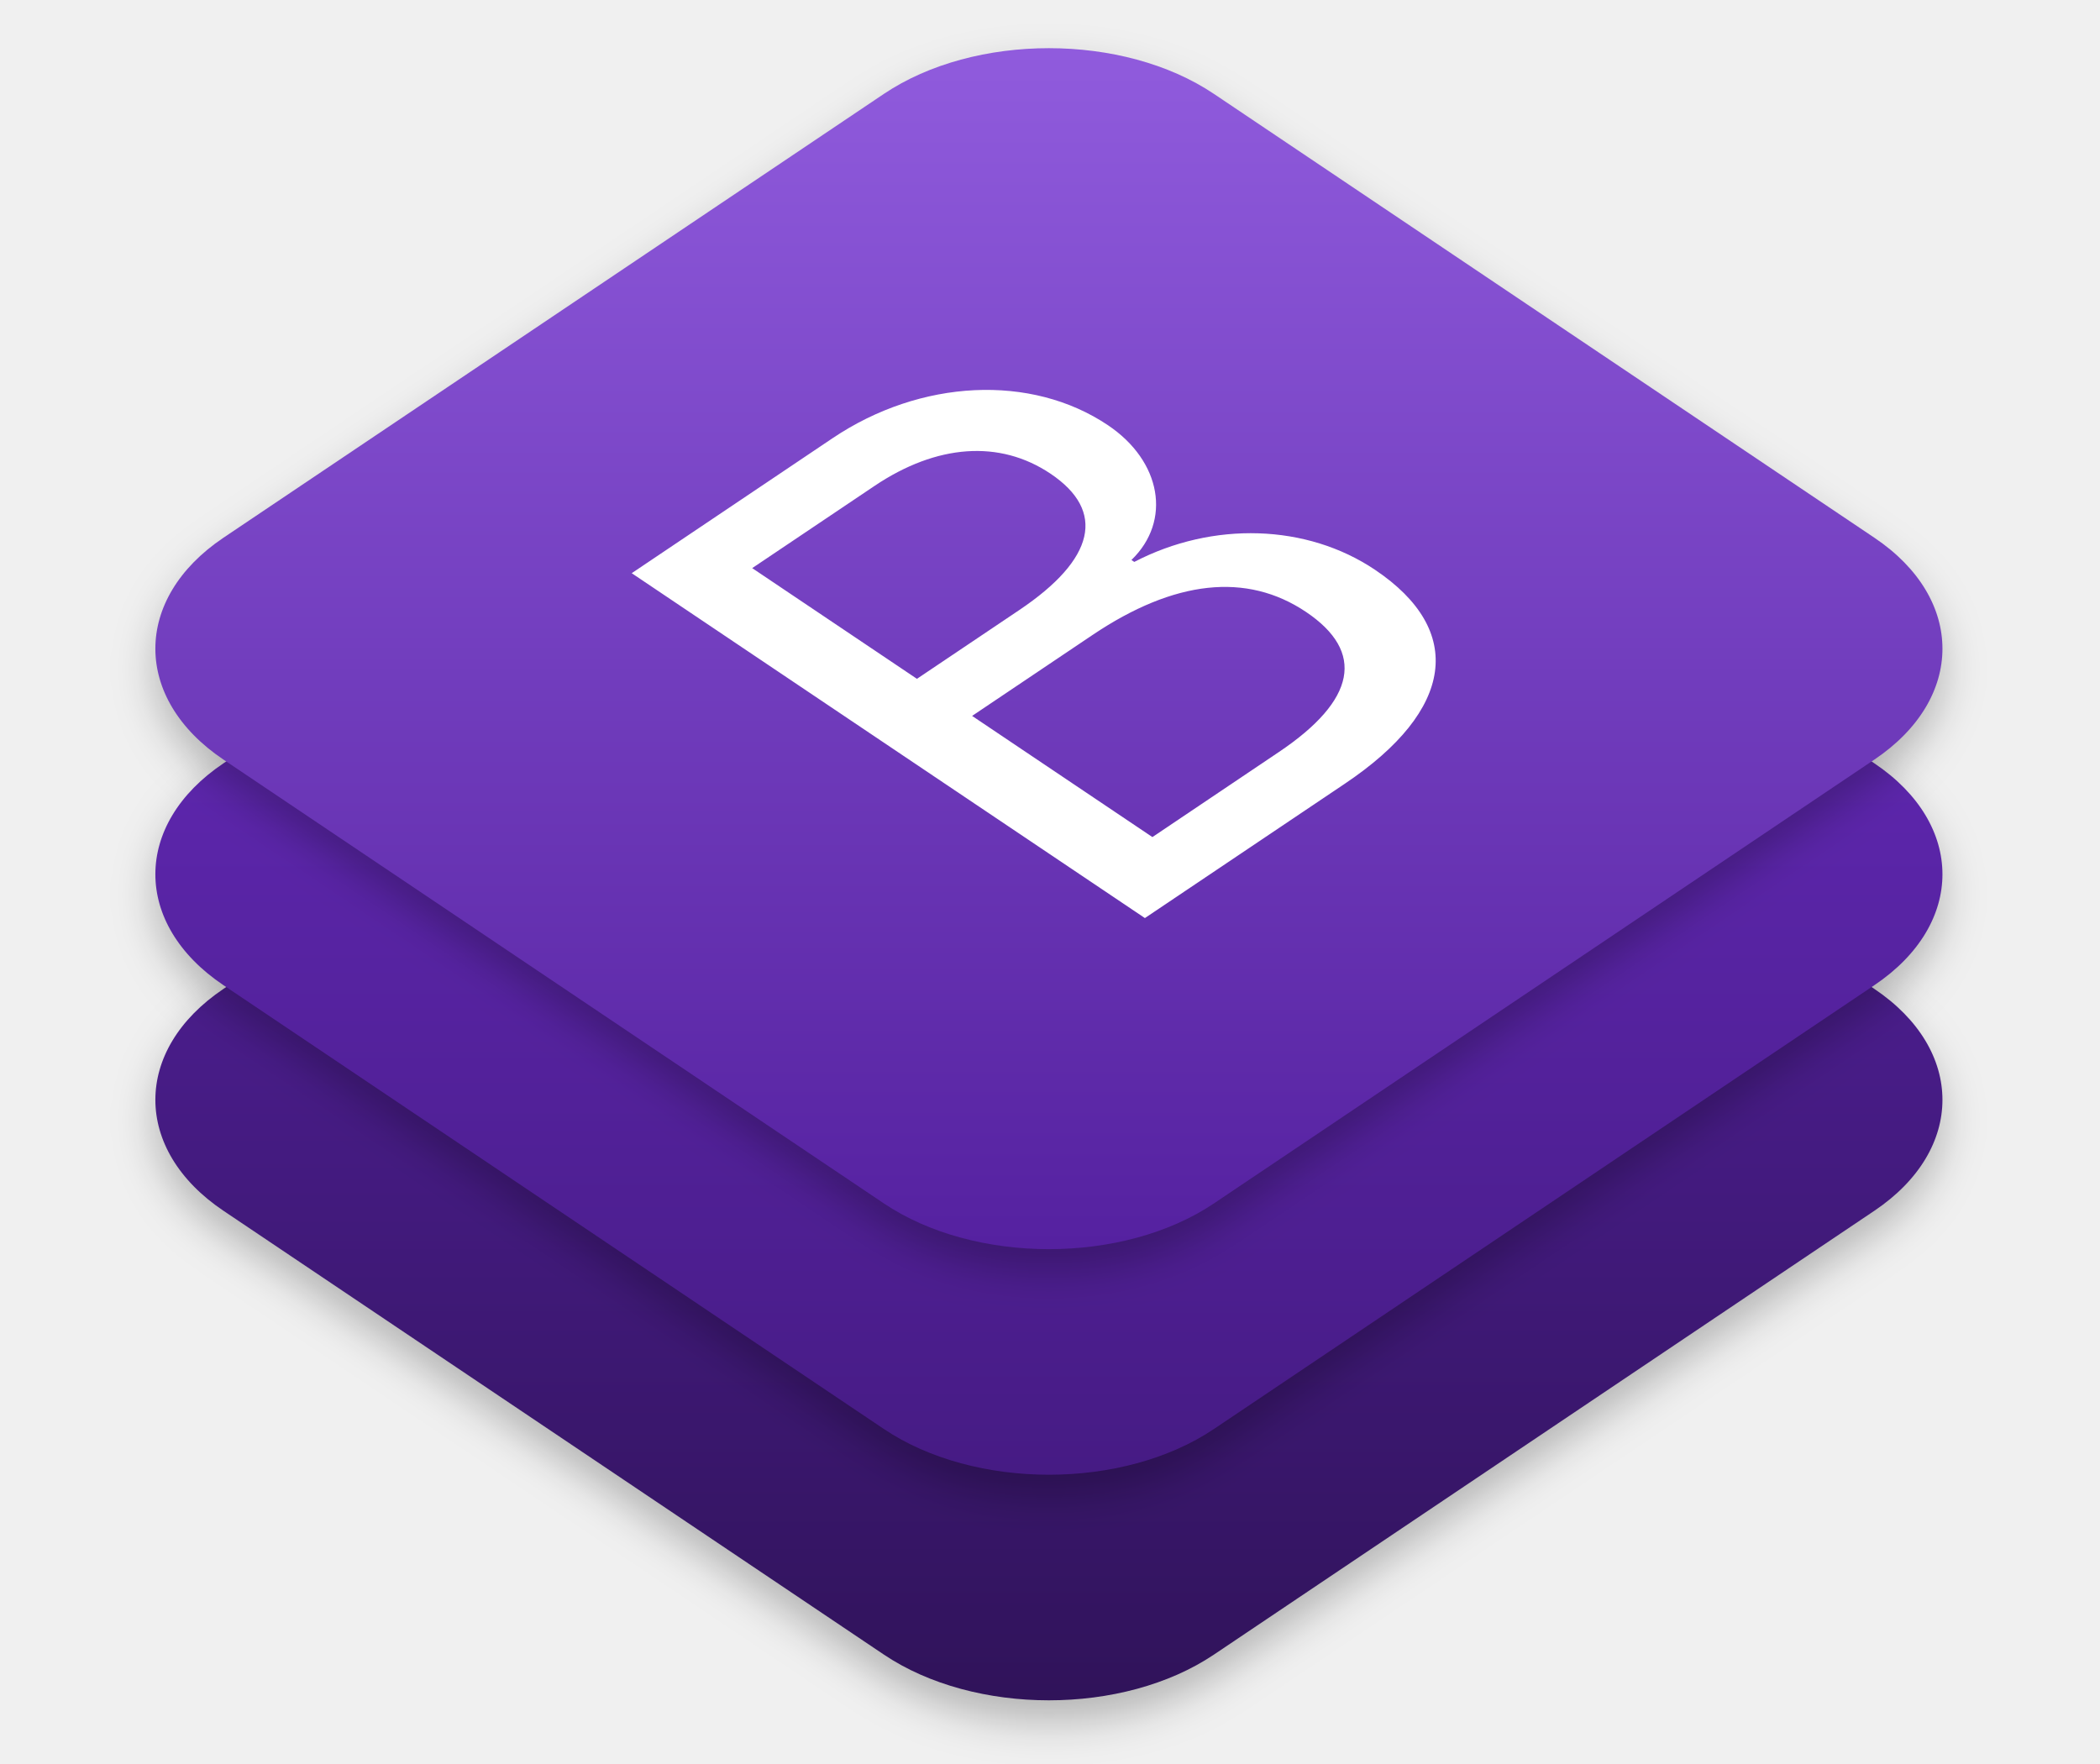
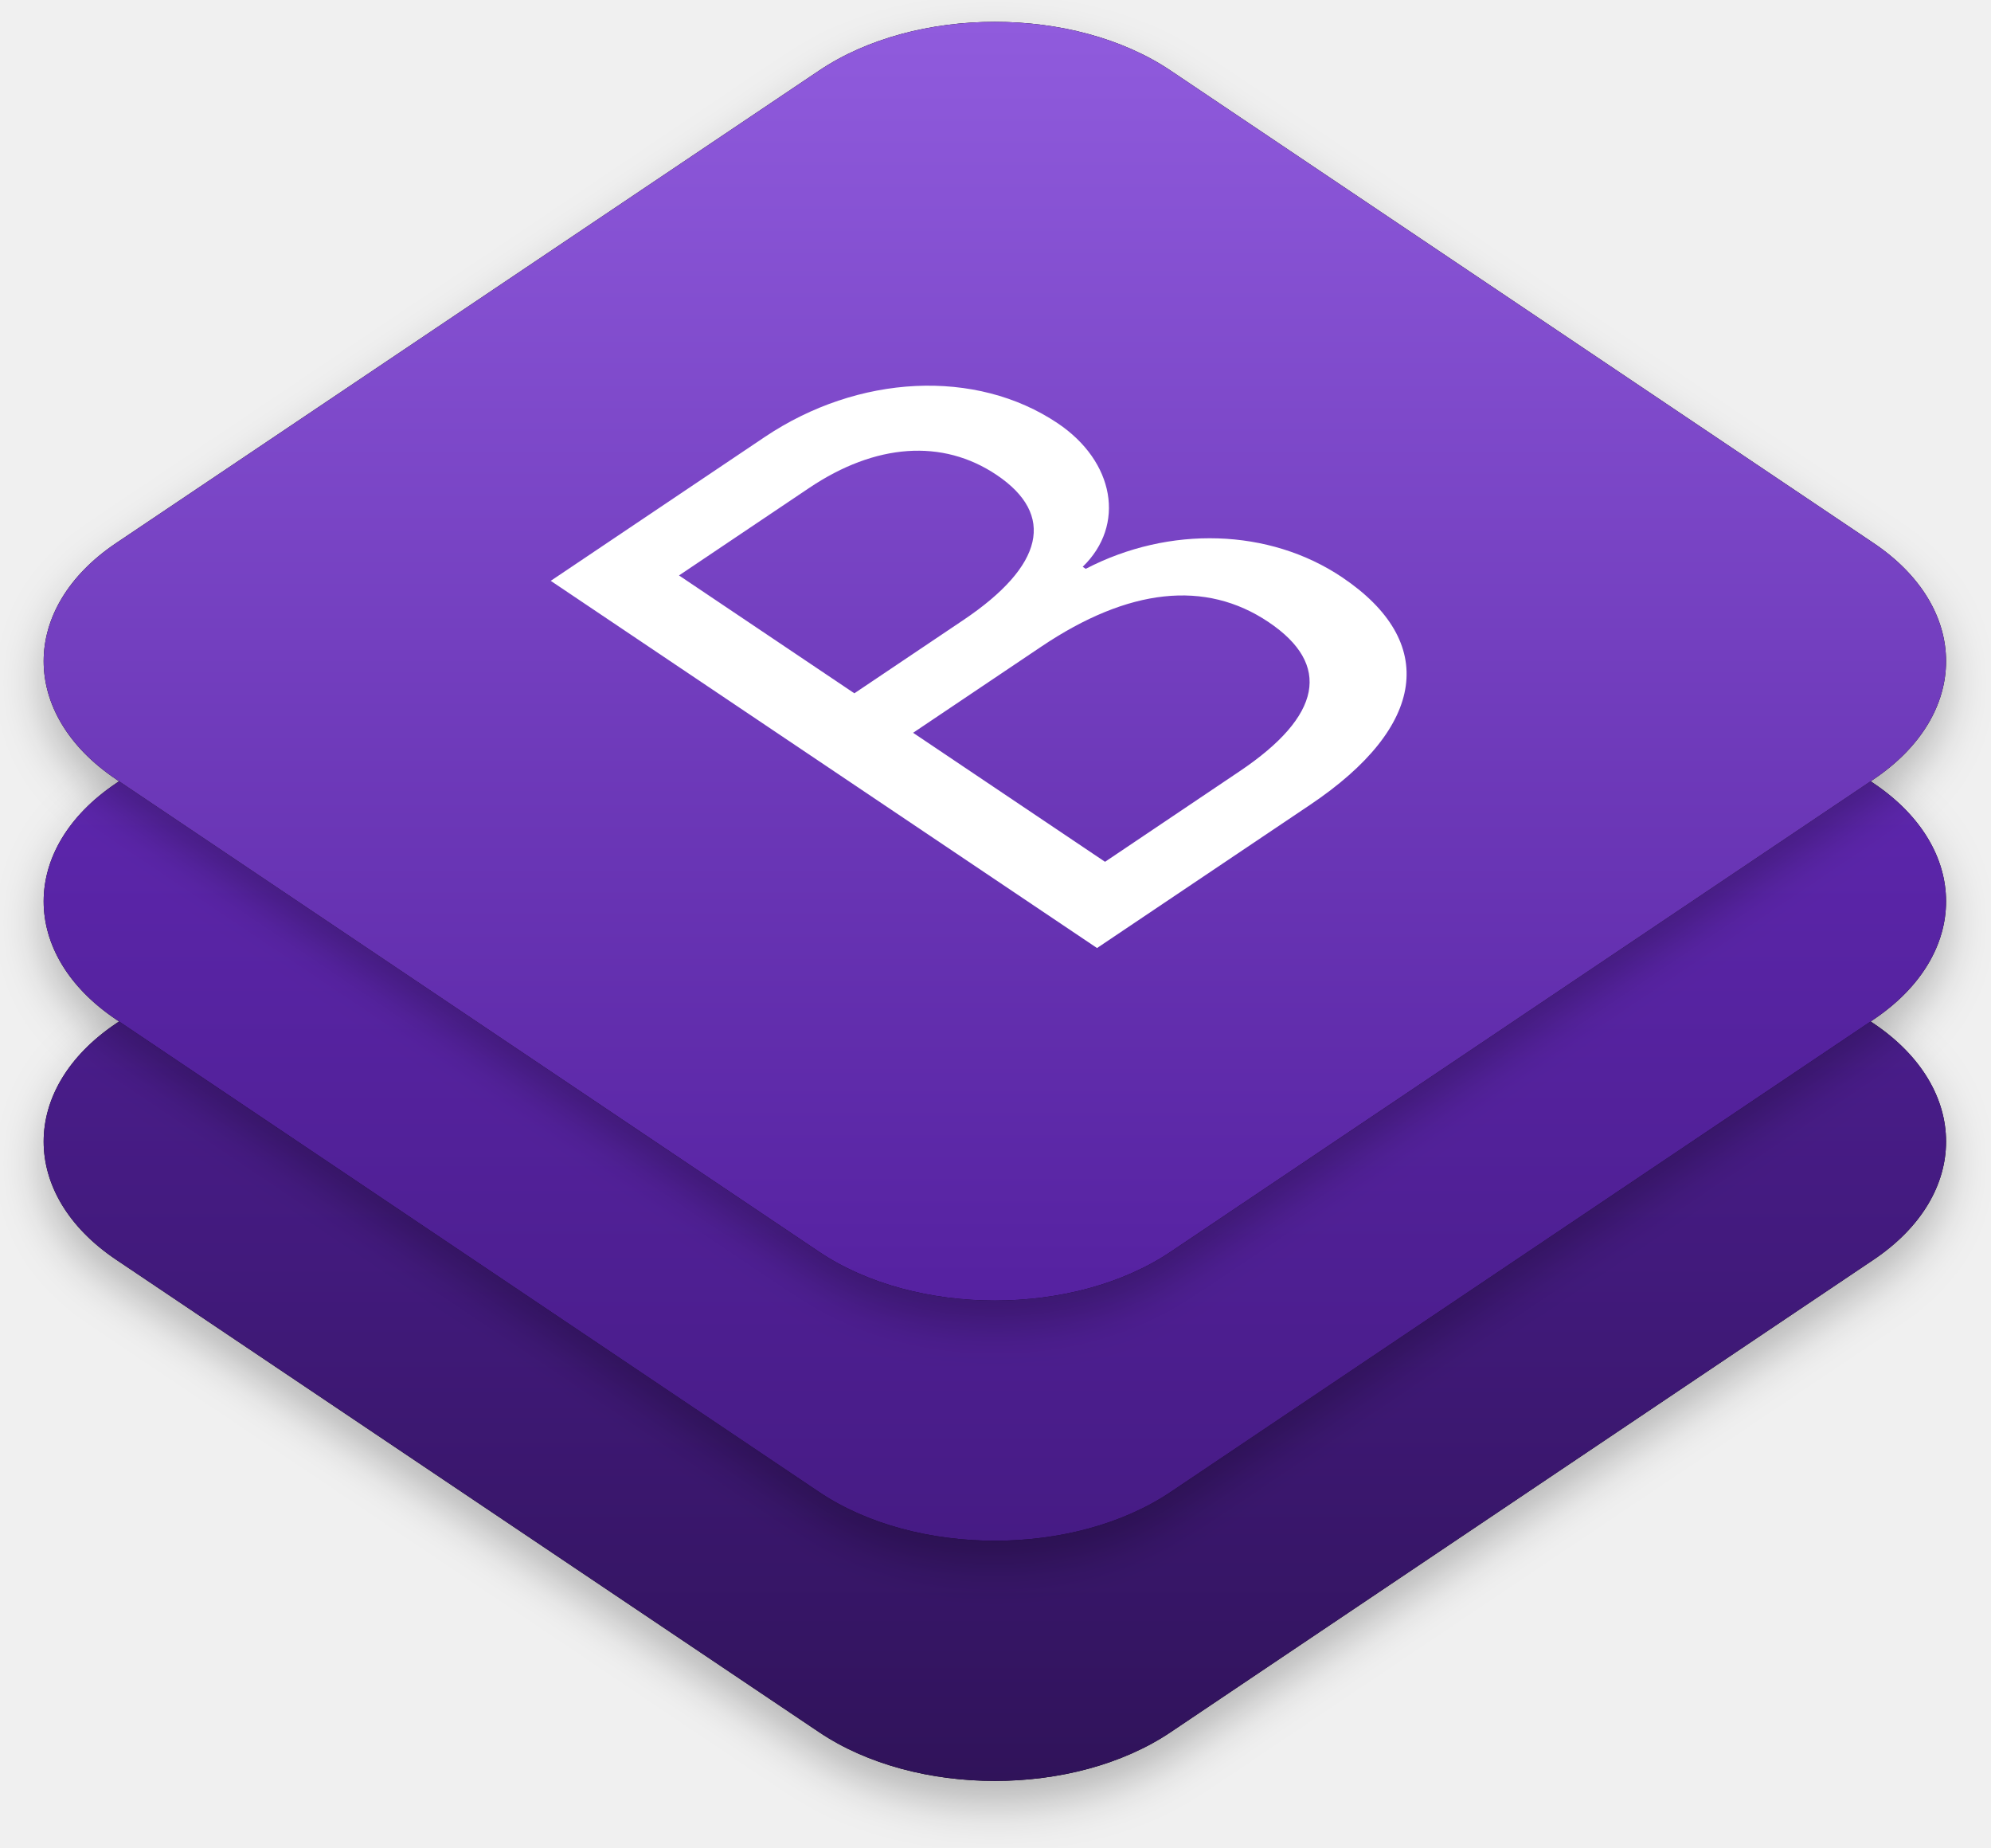
- <svg xmlns="http://www.w3.org/2000/svg" xmlns:xlink="http://www.w3.org/1999/xlink" width="512" height="430" class="img-fluid mb-3 mb-md-0" viewBox="0 0 1024 860" focusable="false" role="img">
+ <svg xmlns="http://www.w3.org/2000/svg" width="456" height="423" viewBox="0 0 456 423" fill="none">
+   <g filter="url(#filter0_d_3323_482)">
+     <path d="M187.603 126.158L26.603 234.355C4.466 249.232 4.466 273.577 26.603 288.454L187.603 396.651C209.741 411.528 245.966 411.528 268.103 396.651L429.103 288.454C451.241 273.577 451.241 249.232 429.103 234.355L268.103 126.158C245.966 111.281 209.741 111.281 187.603 126.158Z" fill="black" />
+   </g>
+   <path d="M187.603 126.158L26.603 234.355C4.466 249.232 4.466 273.577 26.603 288.454L187.603 396.651C209.741 411.528 245.966 411.528 268.103 396.651L429.103 288.454C451.241 273.577 451.241 249.232 429.103 234.355L268.103 126.158C245.966 111.281 209.741 111.281 187.603 126.158Z" fill="url(#paint0_linear_3323_482)" />
+   <g filter="url(#filter1_d_3323_482)">
+     <path d="M187.603 71.158L26.603 179.355C4.466 194.232 4.466 218.577 26.603 233.454L187.603 341.651C209.741 356.528 245.966 356.528 268.103 341.651L429.103 233.454C451.241 218.577 451.241 194.232 429.103 179.355L268.103 71.158C245.966 56.281 209.741 56.281 187.603 71.158Z" fill="black" />
+   </g>
+   <path d="M187.603 71.158L26.603 179.355C4.466 194.232 4.466 218.577 26.603 233.454L187.603 341.651C209.741 356.528 245.966 356.528 268.103 341.651L429.103 233.454C451.241 218.577 451.241 194.232 429.103 179.355L268.103 71.158C245.966 56.281 209.741 56.281 187.603 71.158Z" fill="url(#paint1_linear_3323_482)" />
+   <g filter="url(#filter2_d_3323_482)">
+     <path d="M187.603 16.158L26.603 124.355C4.466 139.232 4.466 163.577 26.603 178.454L187.603 286.651C209.741 301.528 245.966 301.528 268.103 286.651L429.103 178.454C451.241 163.577 451.241 139.232 429.103 124.355L268.103 16.158C245.966 1.281 209.741 1.281 187.603 16.158V16.158Z" fill="black" />
+   </g>
+   <path d="M187.603 16.158L26.603 124.355C4.466 139.232 4.466 163.577 26.603 178.454L187.603 286.651C209.741 301.528 245.966 301.528 268.103 286.651L429.103 178.454C451.241 163.577 451.241 139.232 429.103 124.355L268.103 16.158C245.966 1.281 209.741 1.281 187.603 16.158V16.158Z" fill="url(#paint2_linear_3323_482)" />
+   <path d="M251.256 217.088L126.138 133.004L175.129 100.081C196.544 85.689 223.523 84.339 242.251 96.925C255.273 105.676 257.858 120.233 247.973 129.787L248.668 130.254C267.83 120.288 290.721 120.991 307.366 132.177C329.389 146.977 326.701 166.386 300.085 184.273L251.256 217.088V217.088ZM195.676 158.759L220.647 141.978C239.114 129.567 241.802 117.854 228.259 108.753C215.86 100.42 200.514 101.526 185.333 111.728L155.513 131.768L195.676 158.759V158.759ZM283.942 176.591C302.757 163.946 305.01 152.175 290.543 142.453C276.077 132.731 258.462 134.646 238.522 148.046L209.128 167.8L253.088 197.342L283.942 176.591V176.591Z" fill="white" />
  <defs>
-     <linearGradient id="c" x1="50%" x2="50%" y1="0%" y2="100%">
-       <stop offset="0%" stop-color="#5c24ae" />
-       <stop offset="100%" stop-color="#30135a" />
+     <filter id="filter0_d_3323_482" x="0" y="110" width="455.706" height="312.809" filterUnits="userSpaceOnUse" color-interpolation-filters="sRGB">
+       <feFlood flood-opacity="0" result="BackgroundImageFix" />
+       <feColorMatrix in="SourceAlpha" type="matrix" values="0 0 0 0 0 0 0 0 0 0 0 0 0 0 0 0 0 0 127 0" result="hardAlpha" />
+       <feOffset dy="5" />
+       <feGaussianBlur stdDeviation="5" />
+       <feColorMatrix type="matrix" values="0 0 0 0 0 0 0 0 0 0 0 0 0 0 0 0 0 0 0.25 0" />
+       <feBlend mode="normal" in2="BackgroundImageFix" result="effect1_dropShadow_3323_482" />
+       <feBlend mode="normal" in="SourceGraphic" in2="effect1_dropShadow_3323_482" result="shape" />
+     </filter>
+     <filter id="filter1_d_3323_482" x="0" y="55" width="455.706" height="312.809" filterUnits="userSpaceOnUse" color-interpolation-filters="sRGB">
+       <feFlood flood-opacity="0" result="BackgroundImageFix" />
+       <feColorMatrix in="SourceAlpha" type="matrix" values="0 0 0 0 0 0 0 0 0 0 0 0 0 0 0 0 0 0 127 0" result="hardAlpha" />
+       <feOffset dy="5" />
+       <feGaussianBlur stdDeviation="5" />
+       <feColorMatrix type="matrix" values="0 0 0 0 0 0 0 0 0 0 0 0 0 0 0 0 0 0 0.25 0" />
+       <feBlend mode="normal" in2="BackgroundImageFix" result="effect1_dropShadow_3323_482" />
+       <feBlend mode="normal" in="SourceGraphic" in2="effect1_dropShadow_3323_482" result="shape" />
+     </filter>
+     <filter id="filter2_d_3323_482" x="0" y="0" width="455.706" height="312.809" filterUnits="userSpaceOnUse" color-interpolation-filters="sRGB">
+       <feFlood flood-opacity="0" result="BackgroundImageFix" />
+       <feColorMatrix in="SourceAlpha" type="matrix" values="0 0 0 0 0 0 0 0 0 0 0 0 0 0 0 0 0 0 127 0" result="hardAlpha" />
+       <feOffset dy="5" />
+       <feGaussianBlur stdDeviation="5" />
+       <feColorMatrix type="matrix" values="0 0 0 0 0 0 0 0 0 0 0 0 0 0 0 0 0 0 0.25 0" />
+       <feBlend mode="normal" in2="BackgroundImageFix" result="effect1_dropShadow_3323_482" />
+       <feBlend mode="normal" in="SourceGraphic" in2="effect1_dropShadow_3323_482" result="shape" />
+     </filter>
+     <linearGradient id="paint0_linear_3323_482" x1="227.853" y1="115" x2="227.853" y2="407.809" gradientUnits="userSpaceOnUse">
+       <stop stop-color="#5C24AE" />
+       <stop offset="1" stop-color="#30135A" />
    </linearGradient>
-     <path id="b" d="M355.967 242.807l-322 216.395c-44.275 29.754-44.275 78.443 0 108.197l322 216.395c44.275 29.754 116.725 29.754 161 0l322-216.395c44.275-29.754 44.275-78.443 0-108.197l-322-216.395c-44.275-29.754-116.725-29.754-161 0z" />
-     <filter id="a" width="108%" height="112%" x="-4%" y="-4.3%" filterUnits="objectBoundingBox">
-       <feOffset dy="10" in="SourceAlpha" result="shadowOffsetOuter1" />
-       <feGaussianBlur in="shadowOffsetOuter1" result="shadowBlurOuter1" stdDeviation="10" />
-       <feColorMatrix in="shadowBlurOuter1" values="0 0 0 0 0 0 0 0 0 0 0 0 0 0 0 0 0 0 0.25 0" />
-     </filter>
-     <linearGradient id="f" x1="50%" x2="50%" y1="-17.303%" y2="100%">
-       <stop offset="0%" stop-color="#7331d4" />
-       <stop offset="100%" stop-color="#461b84" />
+     <linearGradient id="paint1_linear_3323_482" x1="227.853" y1="9.335" x2="227.853" y2="352.809" gradientUnits="userSpaceOnUse">
+       <stop stop-color="#7331D4" />
+       <stop offset="1" stop-color="#461B84" />
    </linearGradient>
-     <path id="e" d="M355.967 132.807l-322 216.395c-44.275 29.754-44.275 78.443 0 108.197l322 216.395c44.275 29.754 116.725 29.754 161 0l322-216.395c44.275-29.754 44.275-78.443 0-108.197l-322-216.395c-44.275-29.754-116.725-29.754-161 0z" />
-     <filter id="d" width="108%" height="112%" x="-4%" y="-4.3%" filterUnits="objectBoundingBox">
-       <feOffset dy="10" in="SourceAlpha" result="shadowOffsetOuter1" />
-       <feGaussianBlur in="shadowOffsetOuter1" result="shadowBlurOuter1" stdDeviation="10" />
-       <feColorMatrix in="shadowBlurOuter1" values="0 0 0 0 0 0 0 0 0 0 0 0 0 0 0 0 0 0 0.25 0" />
-     </filter>
-     <linearGradient id="i" x1="50%" x2="50%" y1="0%" y2="100%">
-       <stop offset="0%" stop-color="#905bdd" />
-       <stop offset="100%" stop-color="#5521a0" />
+     <linearGradient id="paint2_linear_3323_482" x1="227.853" y1="5" x2="227.853" y2="297.809" gradientUnits="userSpaceOnUse">
+       <stop stop-color="#905BDD" />
+       <stop offset="1" stop-color="#5521A0" />
    </linearGradient>
-     <path id="h" d="M355.967 22.807l-322 216.395c-44.275 29.754-44.275 78.443 0 108.197l322 216.395c44.275 29.754 116.725 29.754 161 0l322-216.395c44.275-29.754 44.275-78.443 0-108.197l-322-216.395c-44.275-29.754-116.725-29.754-161 0z" />
-     <filter id="g" width="108%" height="112%" x="-4%" y="-4.3%" filterUnits="objectBoundingBox">
-       <feOffset dy="10" in="SourceAlpha" result="shadowOffsetOuter1" />
-       <feGaussianBlur in="shadowOffsetOuter1" result="shadowBlurOuter1" stdDeviation="10" />
-       <feColorMatrix in="shadowBlurOuter1" values="0 0 0 0 0 0 0 0 0 0 0 0 0 0 0 0 0 0 0.25 0" />
-     </filter>
  </defs>
-   <g fill="none">
-     <g transform="translate(75 23)">
-       <use fill="#000" filter="url(#a)" xlink:href="#b" />
-       <use fill="url(#c)" xlink:href="#b" />
-     </g>
-     <g transform="translate(75 23)">
-       <use fill="#000" filter="url(#d)" xlink:href="#e" />
-       <use fill="url(#f)" xlink:href="#e" />
-     </g>
-     <g transform="translate(75 23)">
-       <use fill="#000" filter="url(#g)" xlink:href="#h" />
-       <use fill="url(#i)" xlink:href="#h" />
-     </g>
-     <path fill="#fff" d="M558.273 447.667L308.036 279.5l97.982-65.847c42.83-28.784 96.789-31.483 134.245-6.311 26.044 17.502 31.214 46.615 11.444 65.724l1.389.934c38.324-19.932 84.107-18.527 117.396 3.845 44.046 29.6 38.671 68.419-14.561 104.193l-97.658 65.629zM447.112 331.01l49.942-33.562c36.935-24.822 42.31-48.249 15.224-66.451-24.798-16.665-55.49-14.453-85.851 5.95l-59.641 40.081 80.326 53.982zm176.532 35.663c37.63-25.289 42.136-48.832 13.203-68.276-28.932-19.444-64.163-15.614-104.042 11.186l-58.789 39.508 87.92 59.084 61.708-41.502z" />
-   </g>
</svg>
